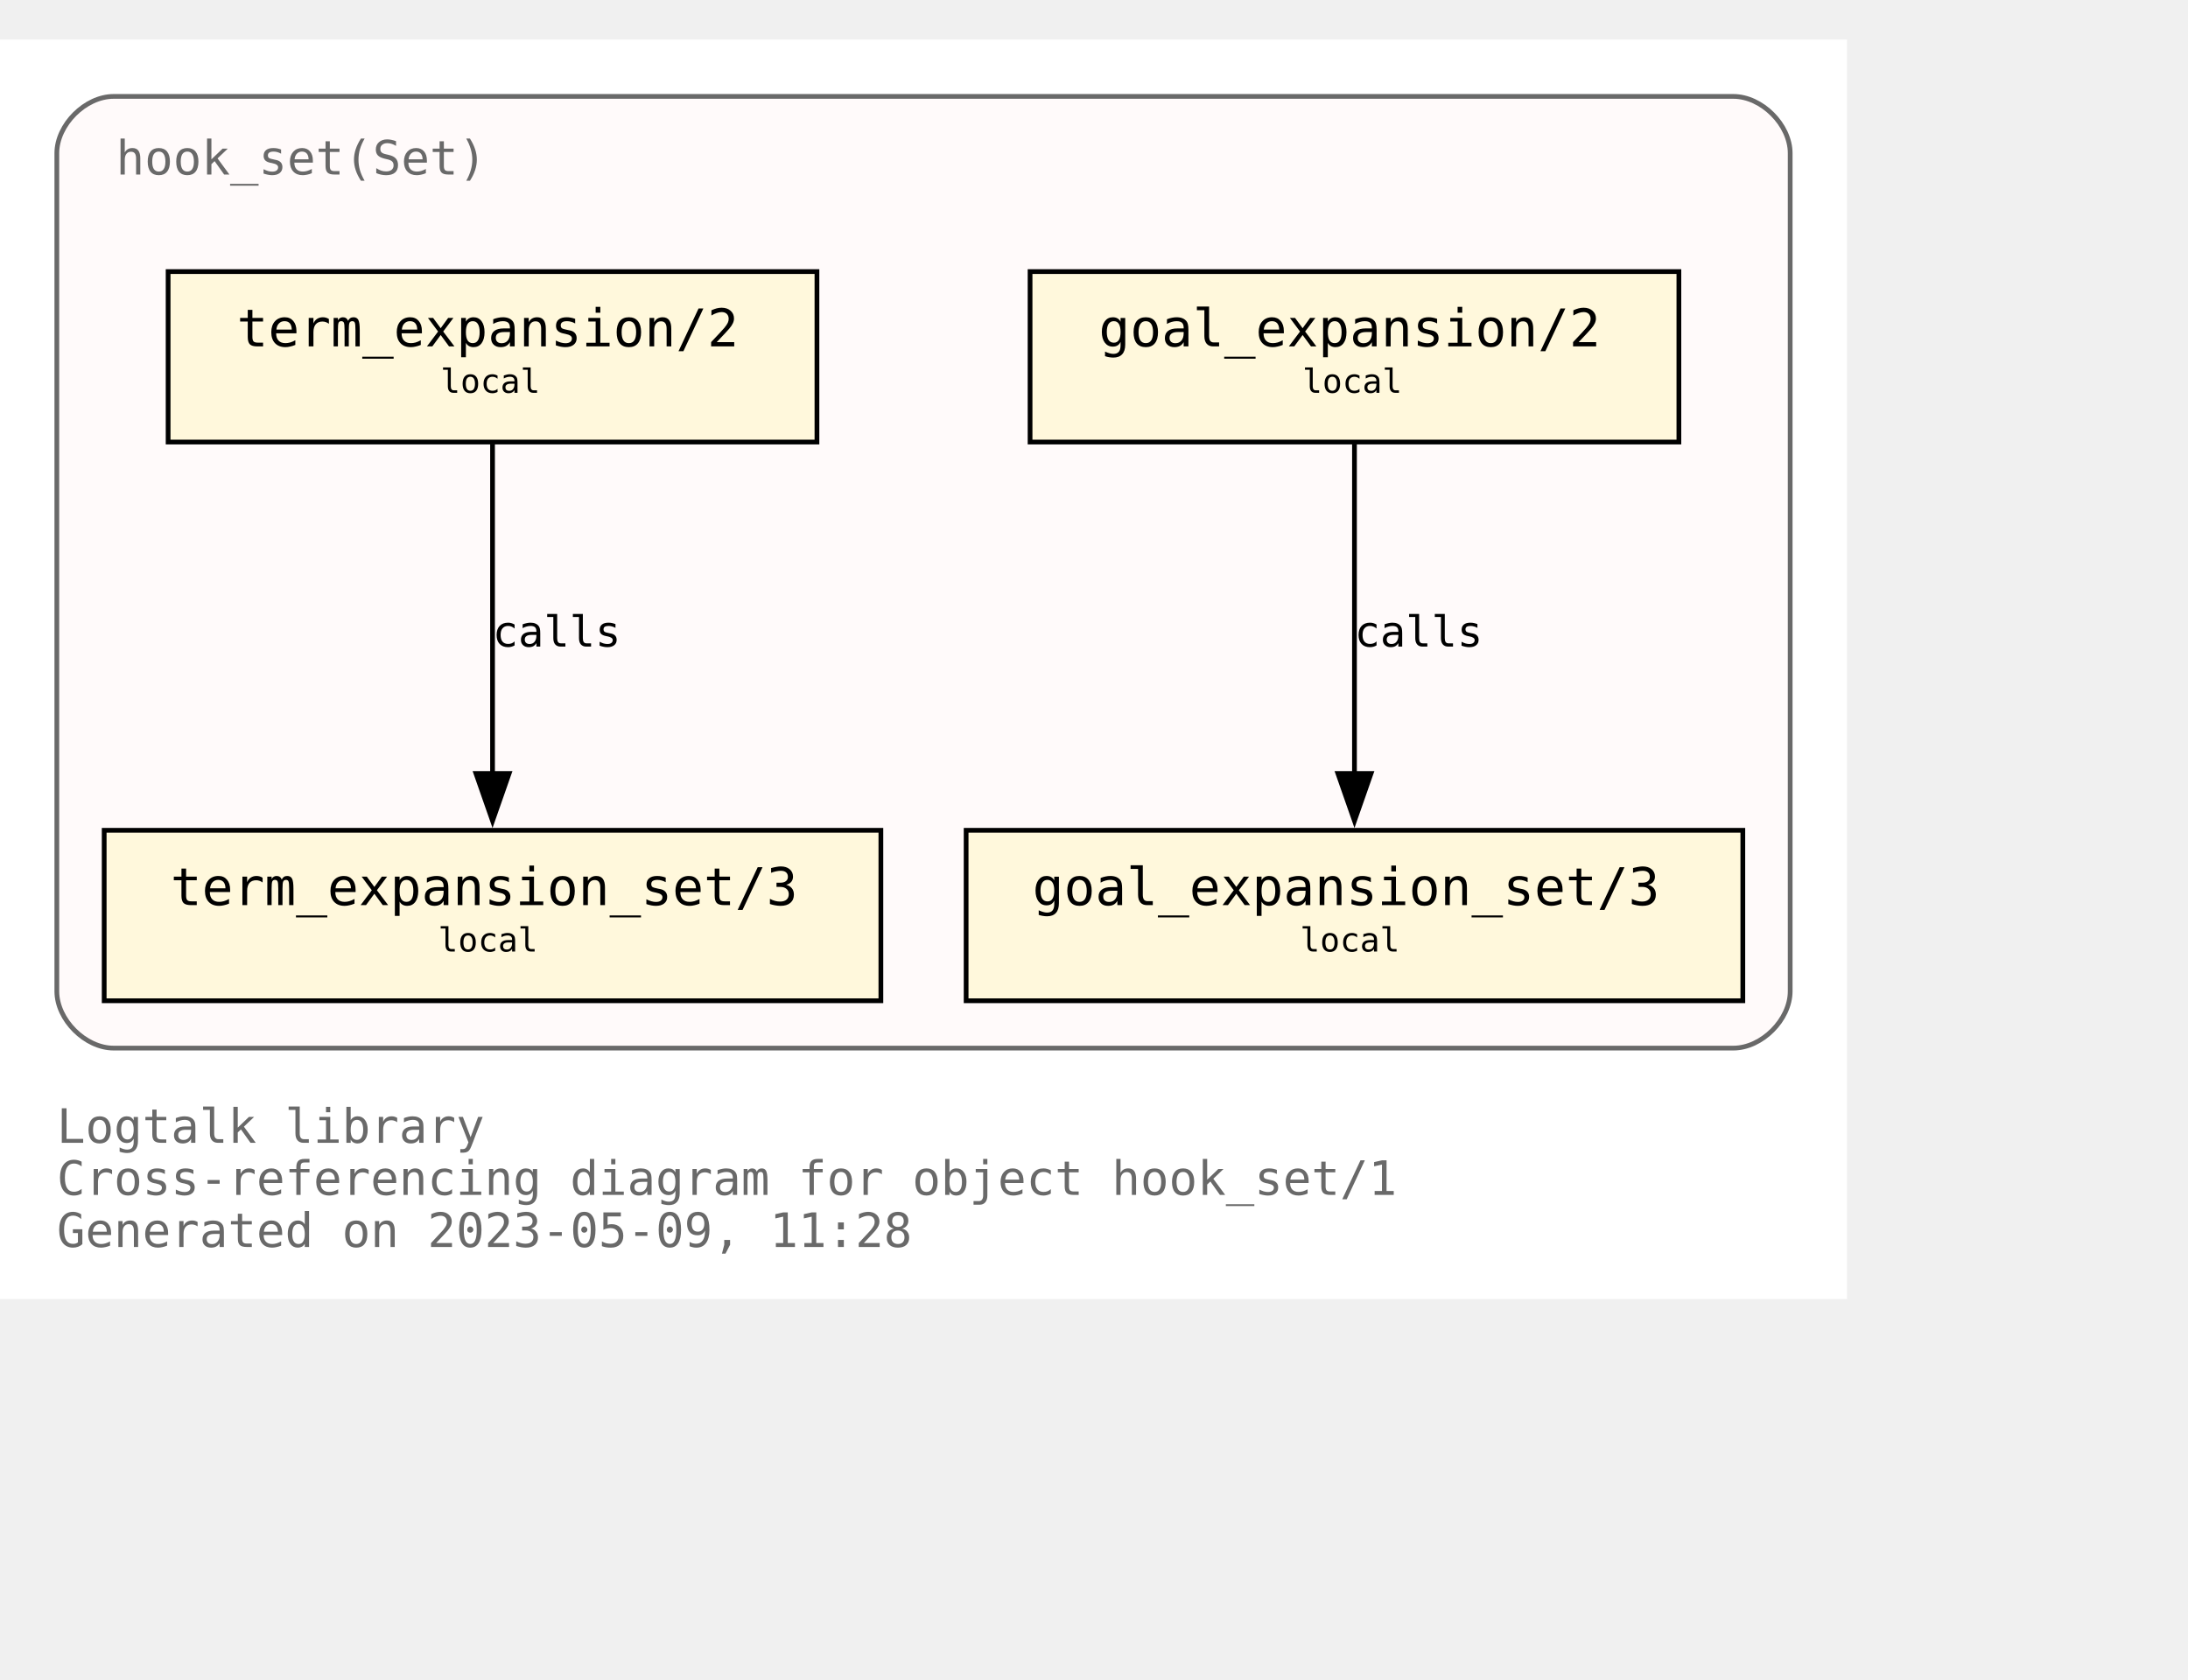
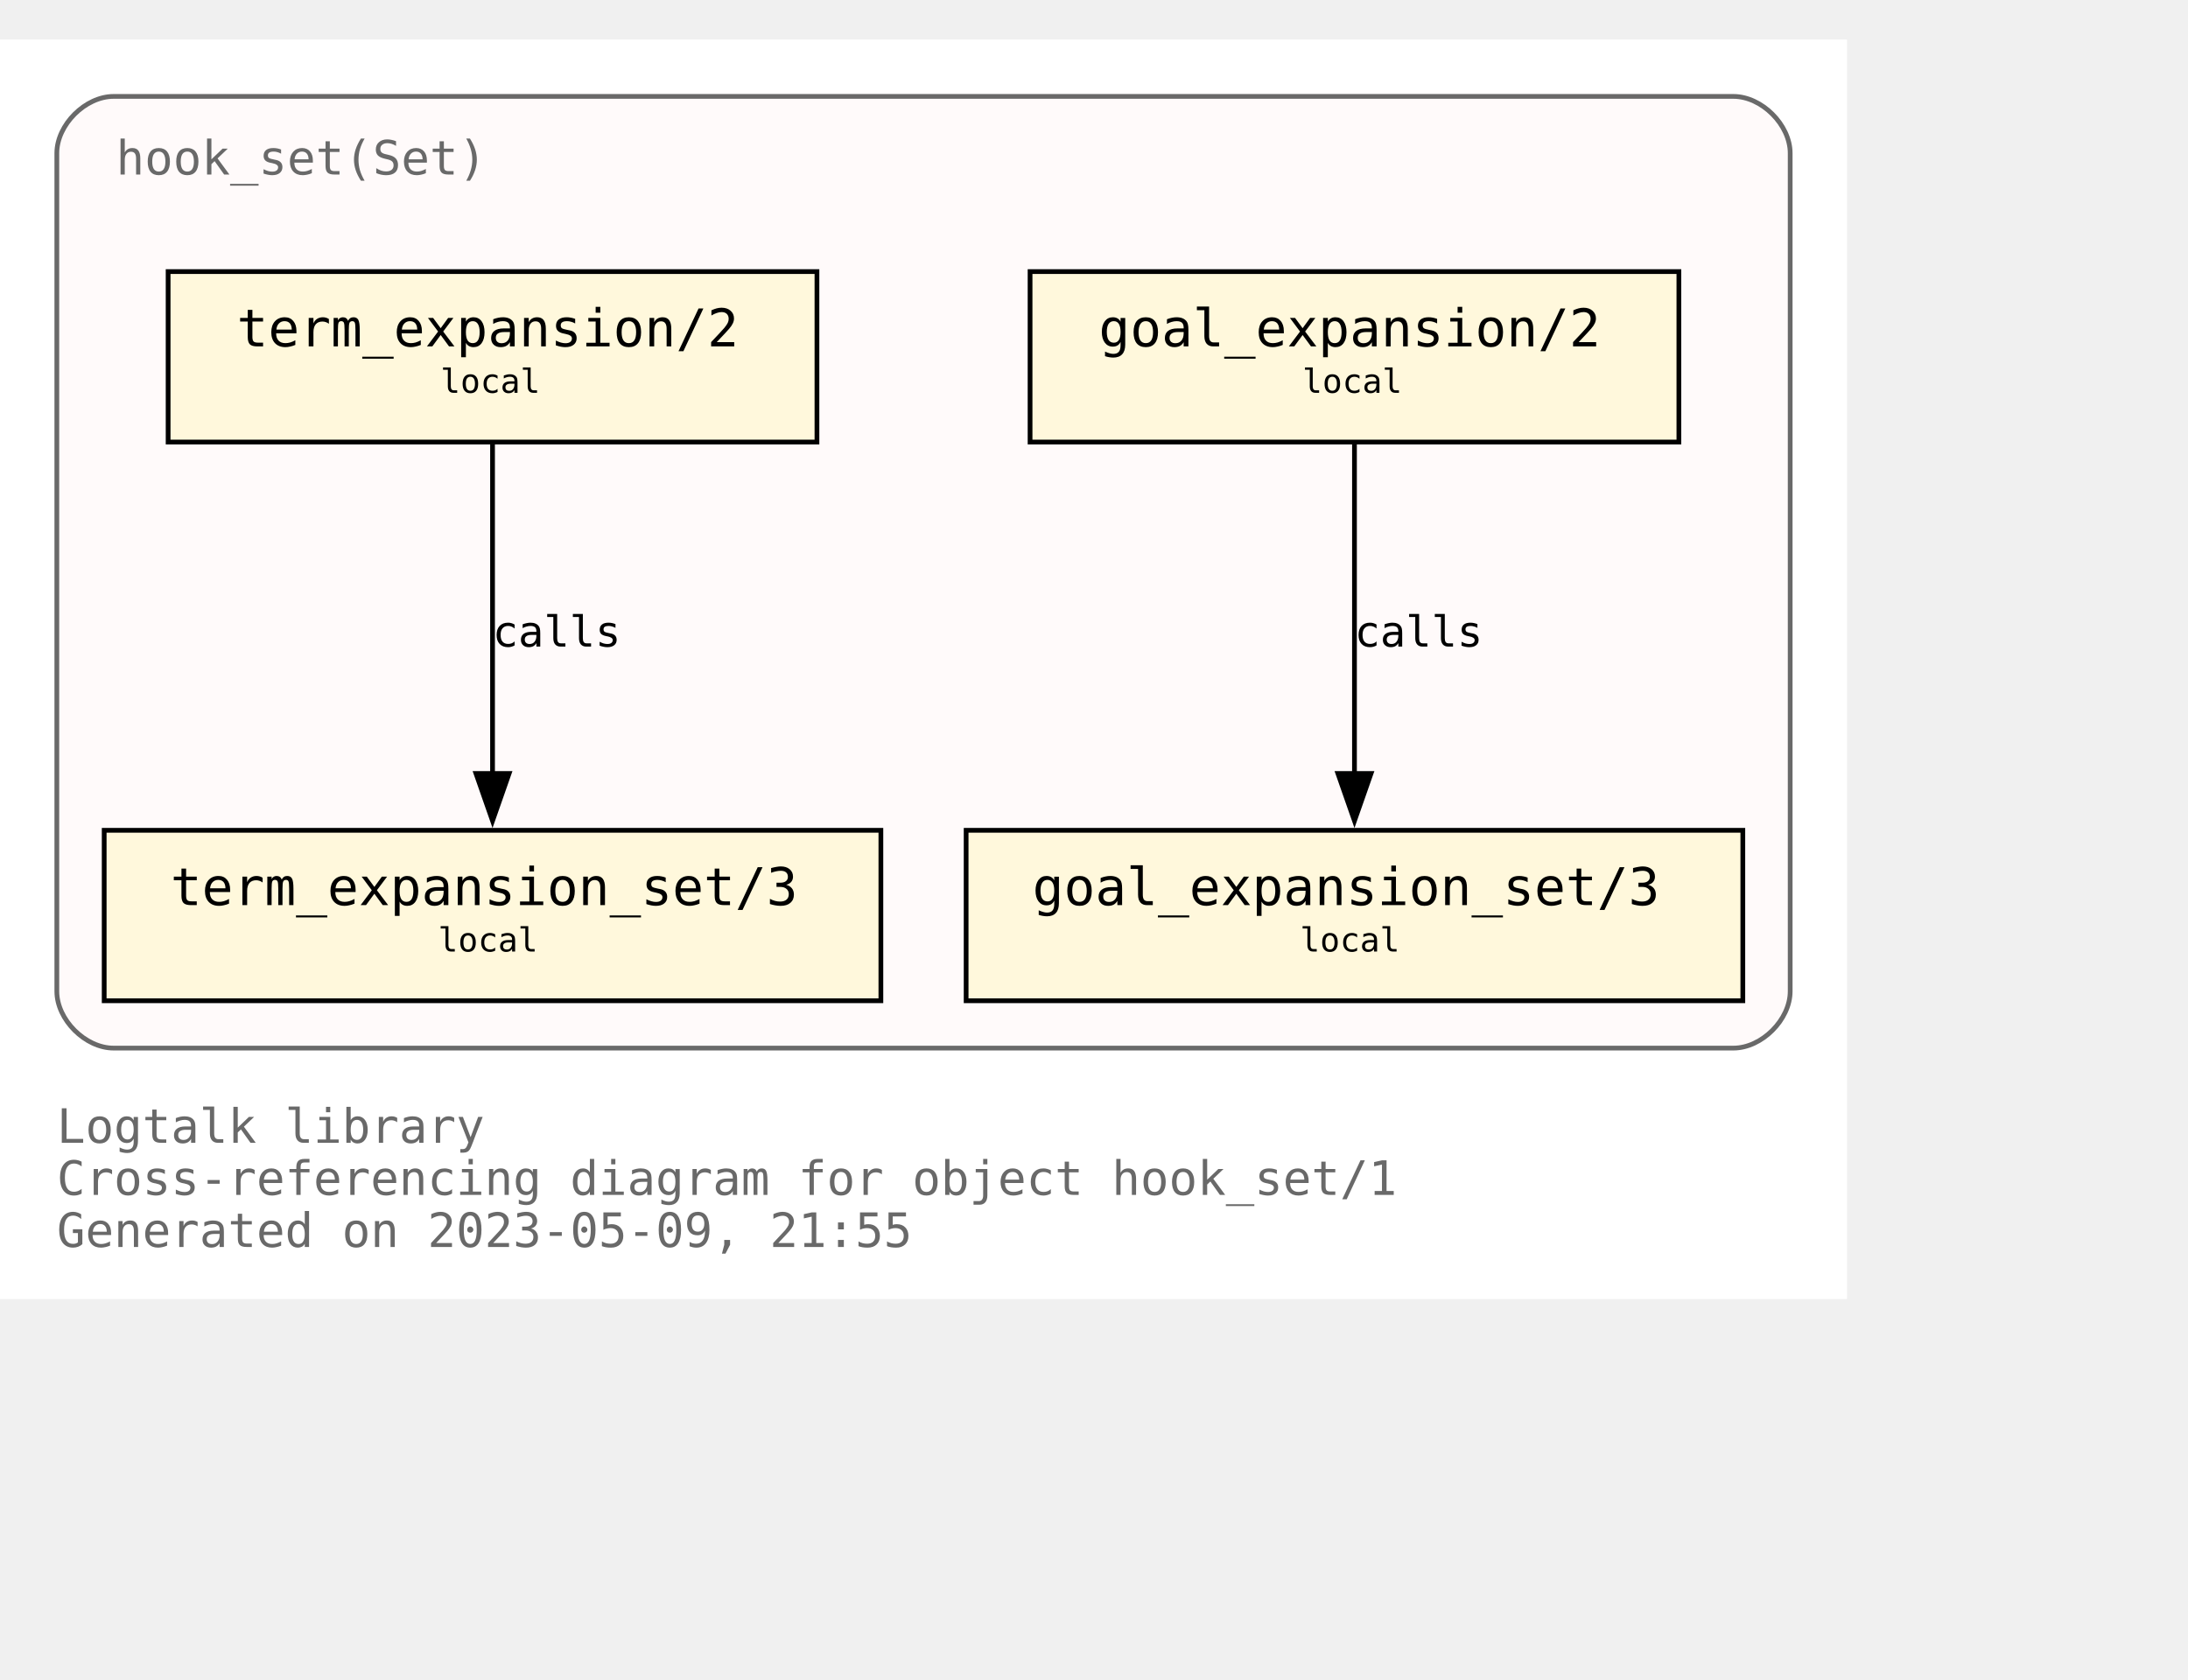
<svg xmlns="http://www.w3.org/2000/svg" xmlns:xlink="http://www.w3.org/1999/xlink" width="534pt" height="410pt" viewBox="72.00 72.00 462.00 338.00">
  <g id="graph0" class="graph" transform="scale(1 1) rotate(0) translate(76 334)">
    <polygon fill="white" stroke="none" points="-4,4 -4,-262 386,-262 386,4 -4,4" />
    <text text-anchor="start" x="8" y="-29" font-family="Monospace" font-size="10.00" fill="dimgray">Logtalk library</text>
    <text text-anchor="start" x="8" y="-18" font-family="Monospace" font-size="10.00" fill="dimgray">Cross-referencing diagram for object hook_set/1</text>
-     <text text-anchor="start" x="8" y="-7" font-family="Monospace" font-size="10.00" fill="dimgray">Generated on 2023-05-09, 11:28</text>
+     <text text-anchor="start" x="8" y="-7" font-family="Monospace" font-size="10.00" fill="dimgray">Generated on 2023-05-09, 21:55</text>
    <g id="clust1" class="cluster">
      <g id="a_clust1">
        <a xlink:title="hook_set(Set)">
          <path fill="snow" stroke="dimgray" d="M20,-49C20,-49 362,-49 362,-49 368,-49 374,-55 374,-61 374,-61 374,-238 374,-238 374,-244 368,-250 362,-250 362,-250 20,-250 20,-250 14,-250 8,-244 8,-238 8,-238 8,-61 8,-61 8,-55 14,-49 20,-49" />
          <g id="a_clust1_0">
-             <a xlink:href="https://github.com/LogtalkDotOrg/logtalk3/tree/794b262691d8223546e269447380917601036d71/library/hook_flows/hook_set.lgt" xlink:title="https://github.com/LogtalkDotOrg/logtalk3/tree/794b262691d8223546e269447380917601036d71/library/hook_flows/hook_set.lgt">
+             <a xlink:href="https://github.com/LogtalkDotOrg/logtalk3/tree/51758552400569d4b18672037b0957a1c85d69ae/library/hook_flows/hook_set.lgt" xlink:title="https://github.com/LogtalkDotOrg/logtalk3/tree/51758552400569d4b18672037b0957a1c85d69ae/library/hook_flows/hook_set.lgt">
              <text text-anchor="start" x="20.5" y="-233.5" font-family="Monospace" font-size="10.00" fill="dimgray">hook_set(Set)</text>
            </a>
          </g>
        </a>
      </g>
    </g>
    <g id="node1" class="node">
      <g id="a_node1">
-         <a xlink:href="https://github.com/LogtalkDotOrg/logtalk3/tree/794b262691d8223546e269447380917601036d71/library/hook_flows/hook_set.lgt#L51" xlink:title="https://github.com/LogtalkDotOrg/logtalk3/tree/794b262691d8223546e269447380917601036d71/library/hook_flows/hook_set.lgt#L51">
+         <a xlink:href="https://github.com/LogtalkDotOrg/logtalk3/tree/51758552400569d4b18672037b0957a1c85d69ae/library/hook_flows/hook_set.lgt#L51" xlink:title="https://github.com/LogtalkDotOrg/logtalk3/tree/51758552400569d4b18672037b0957a1c85d69ae/library/hook_flows/hook_set.lgt#L51">
          <polygon fill="cornsilk" stroke="black" points="350.5,-213 213.5,-213 213.5,-177 350.5,-177 350.5,-213" />
          <text text-anchor="start" x="222" y="-197.8" font-family="Monospace" font-size="9.00"> </text>
          <text text-anchor="start" x="228" y="-197.2" font-family="Monospace" font-size="11.00">goal_expansion/2</text>
          <text text-anchor="start" x="337" y="-197.8" font-family="Monospace" font-size="9.00"> </text>
          <text text-anchor="start" x="222" y="-186.8" font-family="Monospace" font-size="9.00"> </text>
          <text text-anchor="start" x="271" y="-187.4" font-family="Monospace" font-size="7.00">local</text>
          <text text-anchor="start" x="337" y="-186.8" font-family="Monospace" font-size="9.00"> </text>
        </a>
      </g>
    </g>
    <g id="node4" class="node">
      <g id="a_node4">
-         <a xlink:href="https://github.com/LogtalkDotOrg/logtalk3/tree/794b262691d8223546e269447380917601036d71/library/hook_flows/hook_set.lgt#L55" xlink:title="https://github.com/LogtalkDotOrg/logtalk3/tree/794b262691d8223546e269447380917601036d71/library/hook_flows/hook_set.lgt#L55">
+         <a xlink:href="https://github.com/LogtalkDotOrg/logtalk3/tree/51758552400569d4b18672037b0957a1c85d69ae/library/hook_flows/hook_set.lgt#L55" xlink:title="https://github.com/LogtalkDotOrg/logtalk3/tree/51758552400569d4b18672037b0957a1c85d69ae/library/hook_flows/hook_set.lgt#L55">
          <polygon fill="cornsilk" stroke="black" points="364,-95 200,-95 200,-59 364,-59 364,-95" />
          <text text-anchor="start" x="208" y="-79.8" font-family="Monospace" font-size="9.00"> </text>
          <text text-anchor="start" x="214" y="-79.2" font-family="Monospace" font-size="11.00">goal_expansion_set/3</text>
          <text text-anchor="start" x="350" y="-79.8" font-family="Monospace" font-size="9.00"> </text>
          <text text-anchor="start" x="208" y="-68.8" font-family="Monospace" font-size="9.00"> </text>
          <text text-anchor="start" x="270.5" y="-69.4" font-family="Monospace" font-size="7.00">local</text>
          <text text-anchor="start" x="350" y="-68.8" font-family="Monospace" font-size="9.00"> </text>
        </a>
      </g>
    </g>
    <g id="edge2" class="edge">
      <g id="a_edge2">
-         <a xlink:href="https://github.com/LogtalkDotOrg/logtalk3/tree/794b262691d8223546e269447380917601036d71/library/hook_flows/hook_set.lgt#L51" xlink:title="calls">
+         <a xlink:href="https://github.com/LogtalkDotOrg/logtalk3/tree/51758552400569d4b18672037b0957a1c85d69ae/library/hook_flows/hook_set.lgt#L51" xlink:title="calls">
          <path fill="none" stroke="black" d="M282,-176.63C282,-158.18 282,-128.7 282,-106.77" />
          <polygon fill="black" stroke="black" points="285.5,-107 282,-97 278.5,-107 285.5,-107" />
        </a>
      </g>
      <g id="a_edge2-label">
-         <a xlink:href="https://github.com/LogtalkDotOrg/logtalk3/tree/794b262691d8223546e269447380917601036d71/library/hook_flows/hook_set.lgt#L51" xlink:title="https://github.com/LogtalkDotOrg/logtalk3/tree/794b262691d8223546e269447380917601036d71/library/hook_flows/hook_set.lgt#L51">
+         <a xlink:href="https://github.com/LogtalkDotOrg/logtalk3/tree/51758552400569d4b18672037b0957a1c85d69ae/library/hook_flows/hook_set.lgt#L51" xlink:title="https://github.com/LogtalkDotOrg/logtalk3/tree/51758552400569d4b18672037b0957a1c85d69ae/library/hook_flows/hook_set.lgt#L51">
          <text text-anchor="start" x="282" y="-133.8" font-family="Monospace" font-size="9.00">calls</text>
        </a>
      </g>
    </g>
    <g id="node2" class="node">
      <g id="a_node2">
-         <a xlink:href="https://github.com/LogtalkDotOrg/logtalk3/tree/794b262691d8223546e269447380917601036d71/library/hook_flows/hook_set.lgt#L40" xlink:title="https://github.com/LogtalkDotOrg/logtalk3/tree/794b262691d8223546e269447380917601036d71/library/hook_flows/hook_set.lgt#L40">
+         <a xlink:href="https://github.com/LogtalkDotOrg/logtalk3/tree/51758552400569d4b18672037b0957a1c85d69ae/library/hook_flows/hook_set.lgt#L40" xlink:title="https://github.com/LogtalkDotOrg/logtalk3/tree/51758552400569d4b18672037b0957a1c85d69ae/library/hook_flows/hook_set.lgt#L40">
          <polygon fill="cornsilk" stroke="black" points="168.5,-213 31.5,-213 31.5,-177 168.5,-177 168.5,-213" />
          <text text-anchor="start" x="40" y="-197.8" font-family="Monospace" font-size="9.00"> </text>
          <text text-anchor="start" x="46" y="-197.2" font-family="Monospace" font-size="11.00">term_expansion/2</text>
          <text text-anchor="start" x="155" y="-197.8" font-family="Monospace" font-size="9.00"> </text>
          <text text-anchor="start" x="40" y="-186.8" font-family="Monospace" font-size="9.00"> </text>
          <text text-anchor="start" x="89" y="-187.4" font-family="Monospace" font-size="7.00">local</text>
          <text text-anchor="start" x="155" y="-186.8" font-family="Monospace" font-size="9.00"> </text>
        </a>
      </g>
    </g>
    <g id="node3" class="node">
      <g id="a_node3">
-         <a xlink:href="https://github.com/LogtalkDotOrg/logtalk3/tree/794b262691d8223546e269447380917601036d71/library/hook_flows/hook_set.lgt#L44" xlink:title="https://github.com/LogtalkDotOrg/logtalk3/tree/794b262691d8223546e269447380917601036d71/library/hook_flows/hook_set.lgt#L44">
+         <a xlink:href="https://github.com/LogtalkDotOrg/logtalk3/tree/51758552400569d4b18672037b0957a1c85d69ae/library/hook_flows/hook_set.lgt#L44" xlink:title="https://github.com/LogtalkDotOrg/logtalk3/tree/51758552400569d4b18672037b0957a1c85d69ae/library/hook_flows/hook_set.lgt#L44">
          <polygon fill="cornsilk" stroke="black" points="182,-95 18,-95 18,-59 182,-59 182,-95" />
          <text text-anchor="start" x="26" y="-79.8" font-family="Monospace" font-size="9.00"> </text>
          <text text-anchor="start" x="32" y="-79.2" font-family="Monospace" font-size="11.00">term_expansion_set/3</text>
          <text text-anchor="start" x="168" y="-79.8" font-family="Monospace" font-size="9.00"> </text>
          <text text-anchor="start" x="26" y="-68.8" font-family="Monospace" font-size="9.00"> </text>
          <text text-anchor="start" x="88.5" y="-69.4" font-family="Monospace" font-size="7.00">local</text>
          <text text-anchor="start" x="168" y="-68.8" font-family="Monospace" font-size="9.00"> </text>
        </a>
      </g>
    </g>
    <g id="edge1" class="edge">
      <g id="a_edge1">
-         <a xlink:href="https://github.com/LogtalkDotOrg/logtalk3/tree/794b262691d8223546e269447380917601036d71/library/hook_flows/hook_set.lgt#L40" xlink:title="calls">
+         <a xlink:href="https://github.com/LogtalkDotOrg/logtalk3/tree/51758552400569d4b18672037b0957a1c85d69ae/library/hook_flows/hook_set.lgt#L40" xlink:title="calls">
          <path fill="none" stroke="black" d="M100,-176.63C100,-158.18 100,-128.7 100,-106.77" />
          <polygon fill="black" stroke="black" points="103.5,-107 100,-97 96.5,-107 103.5,-107" />
        </a>
      </g>
      <g id="a_edge1-label">
-         <a xlink:href="https://github.com/LogtalkDotOrg/logtalk3/tree/794b262691d8223546e269447380917601036d71/library/hook_flows/hook_set.lgt#L40" xlink:title="https://github.com/LogtalkDotOrg/logtalk3/tree/794b262691d8223546e269447380917601036d71/library/hook_flows/hook_set.lgt#L40">
+         <a xlink:href="https://github.com/LogtalkDotOrg/logtalk3/tree/51758552400569d4b18672037b0957a1c85d69ae/library/hook_flows/hook_set.lgt#L40" xlink:title="https://github.com/LogtalkDotOrg/logtalk3/tree/51758552400569d4b18672037b0957a1c85d69ae/library/hook_flows/hook_set.lgt#L40">
          <text text-anchor="start" x="100" y="-133.8" font-family="Monospace" font-size="9.00">calls</text>
        </a>
      </g>
    </g>
  </g>
</svg>
